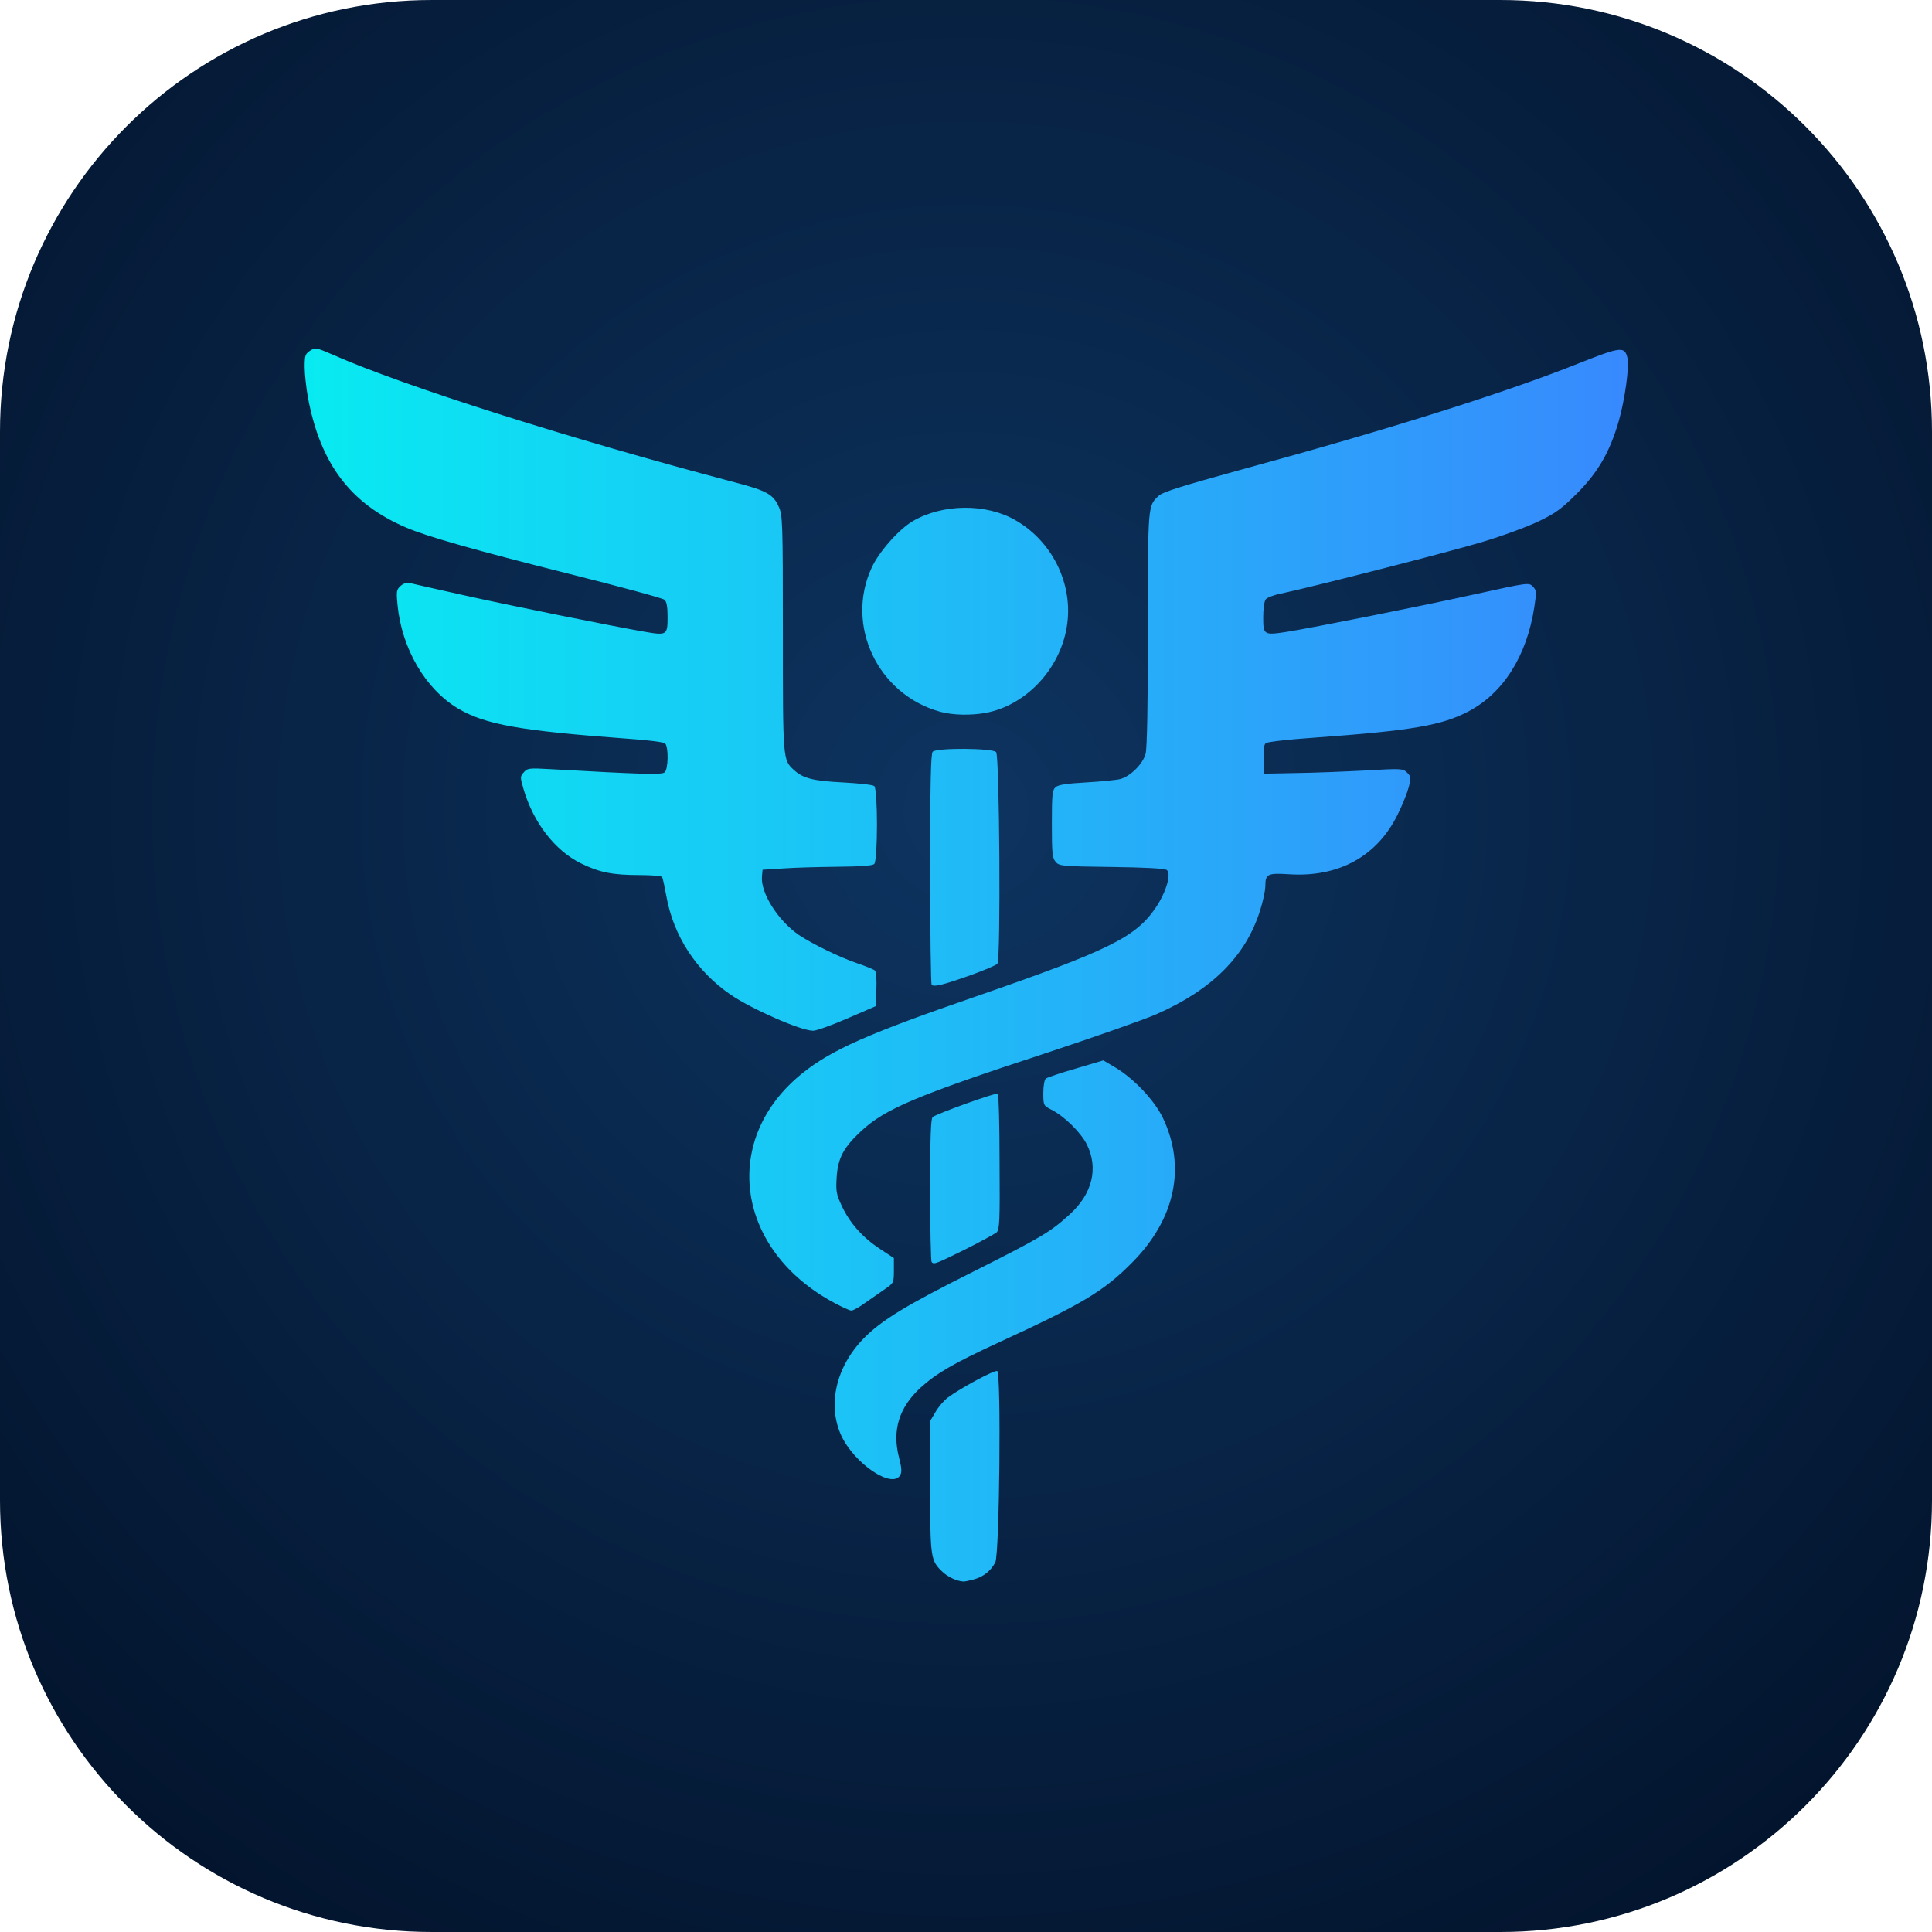
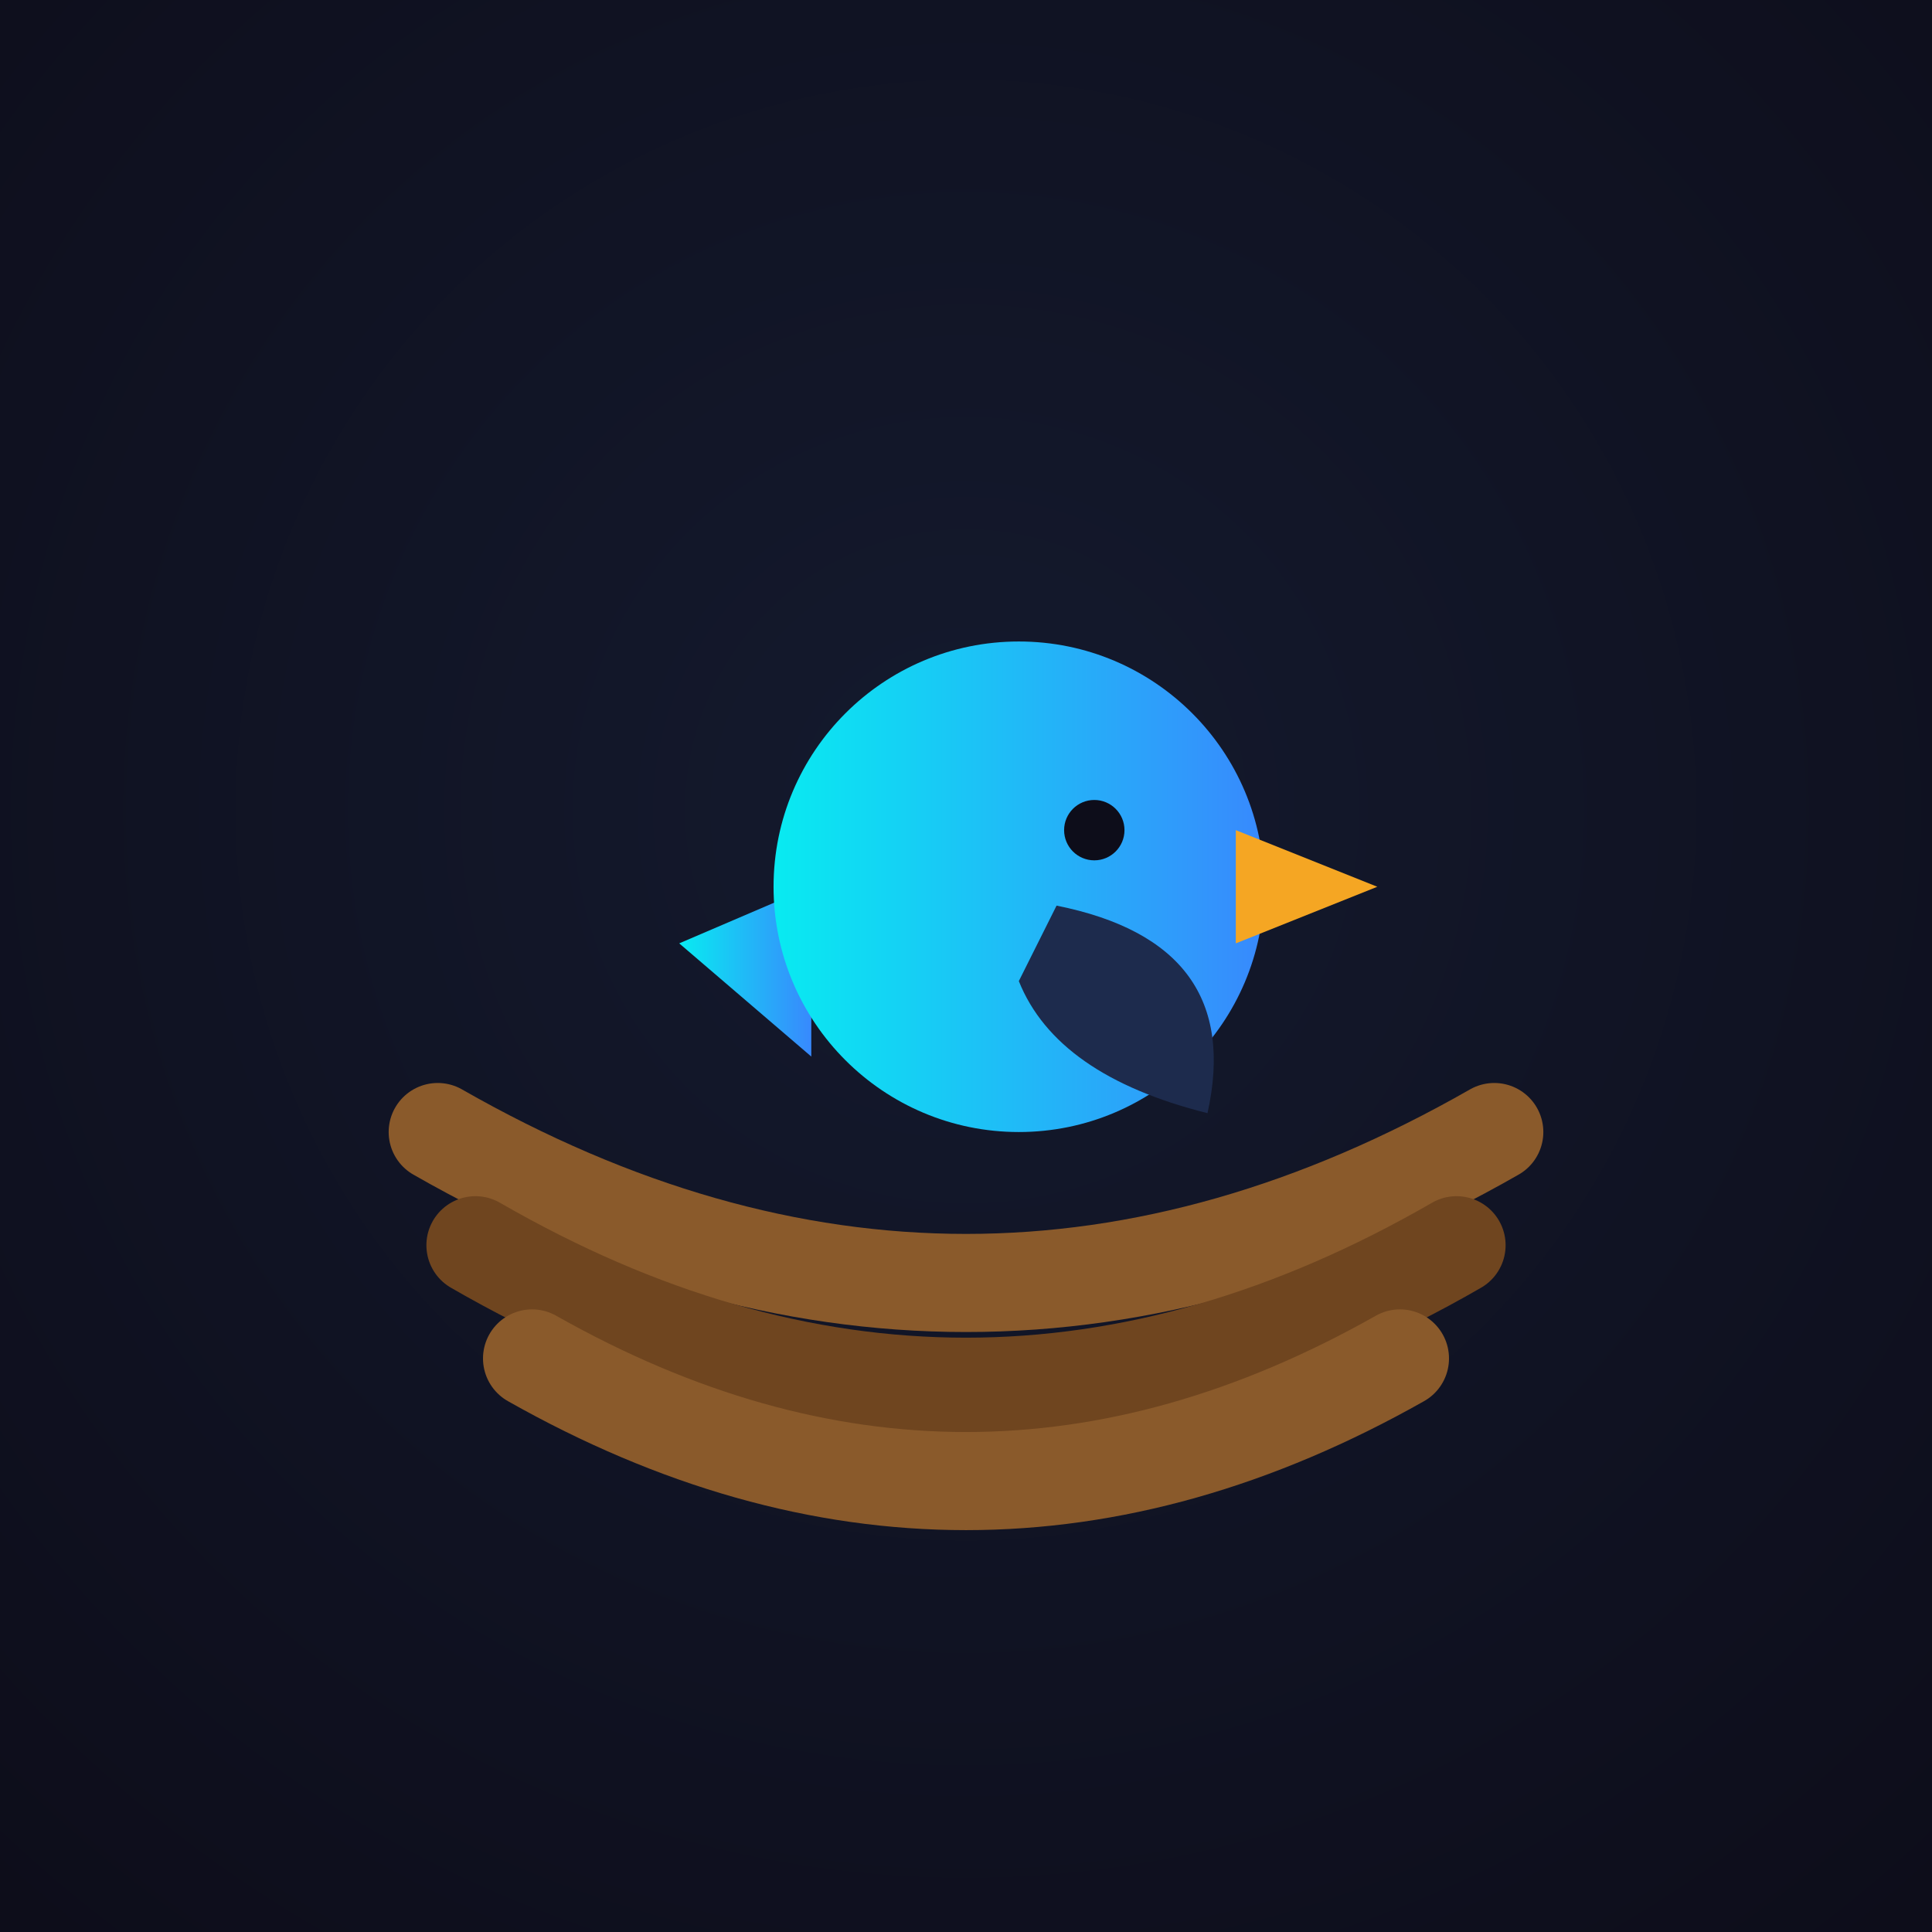
- <svg xmlns="http://www.w3.org/2000/svg" viewBox="0 0 64 64" width="64" height="64">
+ <svg xmlns="http://www.w3.org/2000/svg" width="1024" height="1024" viewBox="0 0 1024 1024">
  <defs>
-     <linearGradient id="g" x1="0" y1="0" x2="1" y2="0">
+     <linearGradient id="bird" x1="0" y1="0" x2="1" y2="0">
      <stop offset="0" stop-color="#08EBF1" />
      <stop offset="1" stop-color="#3889FD" />
    </linearGradient>
-     <radialGradient id="tile" cx="50%" cy="42%" r="75%">
-       <stop offset="0%" stop-color="#0D3460" />
-       <stop offset="100%" stop-color="#021128" />
+     <radialGradient id="bg" cx="50%" cy="42%" r="75%">
+       <stop offset="0%" stop-color="#141a2e" />
+       <stop offset="100%" stop-color="#0D0D1A" />
    </radialGradient>
  </defs>
-   <rect width="64" height="64" rx="14.3" fill="url(#tile)" />
-   <g transform="translate(-12.326 -15.707) scale(0.07072)">
-     <path fill="url(#g)" fill-rule="evenodd" d="M630.5 961.9 C634.9 960.7 638.5 957.9 640.5 953.9 C642.5 950.1 643.3 865.1 641.4 864.3 C640 863.8 623.9 872.5 618.2 876.8 C616.4 878.2 613.8 881.2 612.5 883.5 L610 887.7 610 918.4 C610 951.8 610.2 953.1 615.7 958.3 C618.3 960.8 622.4 962.7 625.5 962.9 C626 963 628.3 962.5 630.5 961.9 Z M596 913 C596.8 911.5 596.6 909.4 595.4 904.8 C592.1 892.1 595.4 881.4 605.5 872.1 C612.9 865.4 621.2 860.6 641.1 851.4 C681.3 832.9 691.1 827.1 704.5 813.6 C724.9 793.1 730 768.6 718.9 745.5 C714.9 737.4 705.5 727.4 696.7 722.1 L691.1 718.8 678.3 722.6 C671.3 724.6 664.9 726.8 664.2 727.3 C663.5 727.9 663 730.6 663 734.1 C663 739.9 663.1 740 666.8 741.9 C672.9 745 680.6 752.6 683.4 758.2 C688.9 769.3 686 781.3 675.3 791 C666.4 799.1 662.1 801.7 631.3 817.2 C598.7 833.5 587.2 840.5 578.9 849 C565.9 862.3 561.8 880.1 568.3 894.4 C574.4 907.7 592.4 919.8 596 913 Z M579.8 832.2 C582.7 830.2 586.8 827.3 589 825.8 C592.9 823.1 593 822.9 593 817.2 L593 811.4 586.6 807.2 C578.4 801.8 572.5 795.2 568.7 787.2 C566 781.5 565.8 780.1 566.2 773.5 C566.8 764.5 569.4 759.6 577.8 751.8 C589.1 741.4 603.5 735.3 666 714.8 C687.7 707.6 710.2 699.7 715.9 697.2 C741.9 685.8 757.8 670 764.5 648.7 C765.9 644.4 767 639.2 767 637.1 C767 631.5 768.1 631 777.9 631.6 C801.3 633.2 819.4 623.2 829 603.6 C831.2 599.2 833.5 593.4 834.2 590.7 C835.3 586.4 835.2 585.8 833.4 584 C831.5 582.1 830.8 582 814 583 C804.4 583.5 789.8 584.1 781.5 584.2 L766.5 584.5 766.2 577.9 C766 573.4 766.3 571 767.2 570.2 C767.9 569.6 778.4 568.4 790.4 567.6 C835.7 564.3 849.7 561.9 862.2 555.3 C878.5 546.7 889.5 529.3 893 506.4 C894.1 499.3 894 498.6 892.3 496.8 C890.4 494.9 890 495 865.4 500.4 C838.7 506.3 789.4 516.1 776.8 518.1 C766.3 519.7 766 519.5 766 511.2 C766 507.2 766.5 503.7 767.2 502.8 C767.9 502 771.2 500.7 774.5 500.1 C788.7 497.1 852.9 480.7 868.5 476 C877.9 473.2 889.8 468.8 895 466.3 C903 462.5 905.8 460.4 913.1 453.1 C922.9 443.2 928.3 433.9 932.5 419.5 C935.4 409.5 937.6 393.5 936.6 389.7 C935.3 384.3 933.5 384.5 914.3 392.1 C879.6 406 825.4 423.1 754.6 442.4 C728.5 449.6 719.1 452.5 717.2 454.2 C711.9 459.2 712 457.7 712 516.7 C712 551.6 711.6 572.9 710.9 575.2 C709.6 580 703.8 585.7 699.1 587 C697.1 587.5 689.9 588.2 683 588.6 C674 589.1 670 589.7 668.8 590.8 C667.2 592.1 667 594.3 667 608 C667 621.6 667.2 624.1 668.8 625.8 C670.4 627.8 671.8 627.9 694.9 628.2 C710.4 628.4 719.8 628.9 720.8 629.6 C723.1 631.2 720.6 639.8 715.9 646.9 C706.4 661.1 694.2 667.1 631 689 C581.4 706.1 563.9 713.8 550.3 724.7 C512.3 755 518.4 806 563.1 831.3 C567.7 833.9 572.2 836 573.1 836 C573.9 836 577 834.3 579.8 832.2 Z M626.3 807.4 C633.5 803.8 640.2 800.1 641.1 799.4 C642.5 798.1 642.7 794.2 642.5 766.5 C642.5 749.2 642.1 734.7 641.7 734.4 C641 733.7 613.6 743.6 611.2 745.3 C610.3 746 610 754.1 610 779.5 C610 797.7 610.3 813 610.7 813.3 C611.8 814.5 612.7 814.1 626.3 807.4 Z M571.1 699.2 L584.5 693.4 584.8 685.5 C585 681.2 584.7 677.3 584.1 676.7 C583.6 676.2 579.9 674.7 575.8 673.3 C567.5 670.5 554.7 664.2 548.4 660 C538.6 653.2 530.5 640.3 531.2 632.6 L531.5 629.5 541 628.9 C546.2 628.5 557.7 628.2 566.5 628.1 C577.6 628 583 627.6 583.8 626.8 C585.5 625.1 585.5 591.6 583.8 590.3 C583.1 589.7 576.5 589 569.1 588.6 C555.2 587.9 550.4 586.7 546.1 582.7 C541 578 541 578.1 541 518.8 C541 466.4 540.9 463.3 539 459.3 C536.5 453.7 533.3 451.9 518.7 448.1 C442.4 428 363.2 402.9 330.3 388.3 C322.4 384.9 322 384.8 319.5 386.4 C317.3 387.9 317 388.7 317 393.9 C317 397.1 317.7 403.5 318.5 408.1 C324.3 439.3 338.4 458 364.5 469.2 C374.6 473.5 396.4 479.7 441.3 491 C464.8 496.9 484.7 502.3 485.5 503 C486.6 503.9 487 506.3 487 511.2 C487 519.5 486.6 519.8 476.7 518.1 C461.5 515.5 412.5 505.6 391.5 500.9 C379.4 498.2 368.3 495.7 366.7 495.3 C364.8 494.9 363.3 495.3 361.9 496.6 C360 498.3 359.9 499.2 360.5 505.4 C362.5 526 373.6 544.9 388.9 554 C401.6 561.5 417.9 564.4 468 568.1 C477.1 568.7 485.1 569.7 485.8 570.3 C487.5 571.7 487.4 582.4 485.6 583.9 C484.2 585.1 473.4 584.7 432.5 582.4 C422.2 581.8 421.4 581.9 419.7 583.8 C417.9 585.8 417.9 586.1 419.5 591.6 C424.1 607.4 434.2 620.5 446.4 626.5 C455.1 630.8 461.3 632 474.1 632 C479.5 632 484.1 632.4 484.4 632.9 C484.8 633.4 485.6 637.4 486.4 641.7 C489.7 660.4 500.4 676.9 516.5 688 C526.3 694.7 549.1 704.8 555.1 704.9 C556.5 705 563.7 702.4 571.1 699.2 Z M628.9 678.9 C635.3 676.6 641 674.2 641.5 673.5 C643.1 671.6 642.5 576.3 640.9 574.4 C639.4 572.5 613.1 572.3 611.2 574.2 C610.3 575.1 610 588.7 610 629 C610 658.5 610.3 683 610.7 683.4 C611.8 684.5 616 683.5 628.9 678.9 Z M636.1 556 C654.1 552.6 669.6 536.9 673.6 517.8 C677.9 497.7 668.2 476.3 650 465.8 C636.2 457.8 615.8 458 601.7 466.3 C595.3 470.1 586.1 480.5 582.7 487.8 C570 514.9 585.4 547.4 614.7 555.5 C620.6 557.1 629 557.3 636.1 556 Z" />
+   <rect width="1024" height="1024" fill="url(#bg)" />
+   <g fill="none" stroke-linecap="round">
+     <path d="M 232 600 Q 512 760 792 600" stroke="#8a5a2b" stroke-width="52" />
+     <path d="M 252 660 Q 512 810 772 660" stroke="#6f451f" stroke-width="52" />
+     <path d="M 282 720 Q 512 850 742 720" stroke="#8a5a2b" stroke-width="52" />
+   </g>
+   <g>
+     <path d="M 430 560 L 360 500 L 430 470 Z" fill="url(#bird)" />
+     <circle cx="540" cy="470" r="130" fill="url(#bird)" />
+     <path d="M 560 480 Q 660 500 640 590 Q 560 570 540 520 Z" fill="#1d2b4d" />
+     <path d="M 655 440 L 730 470 L 655 500 Z" fill="#f5a623" />
+     <circle cx="580" cy="440" r="16" fill="#0D0D1A" />
  </g>
</svg>
